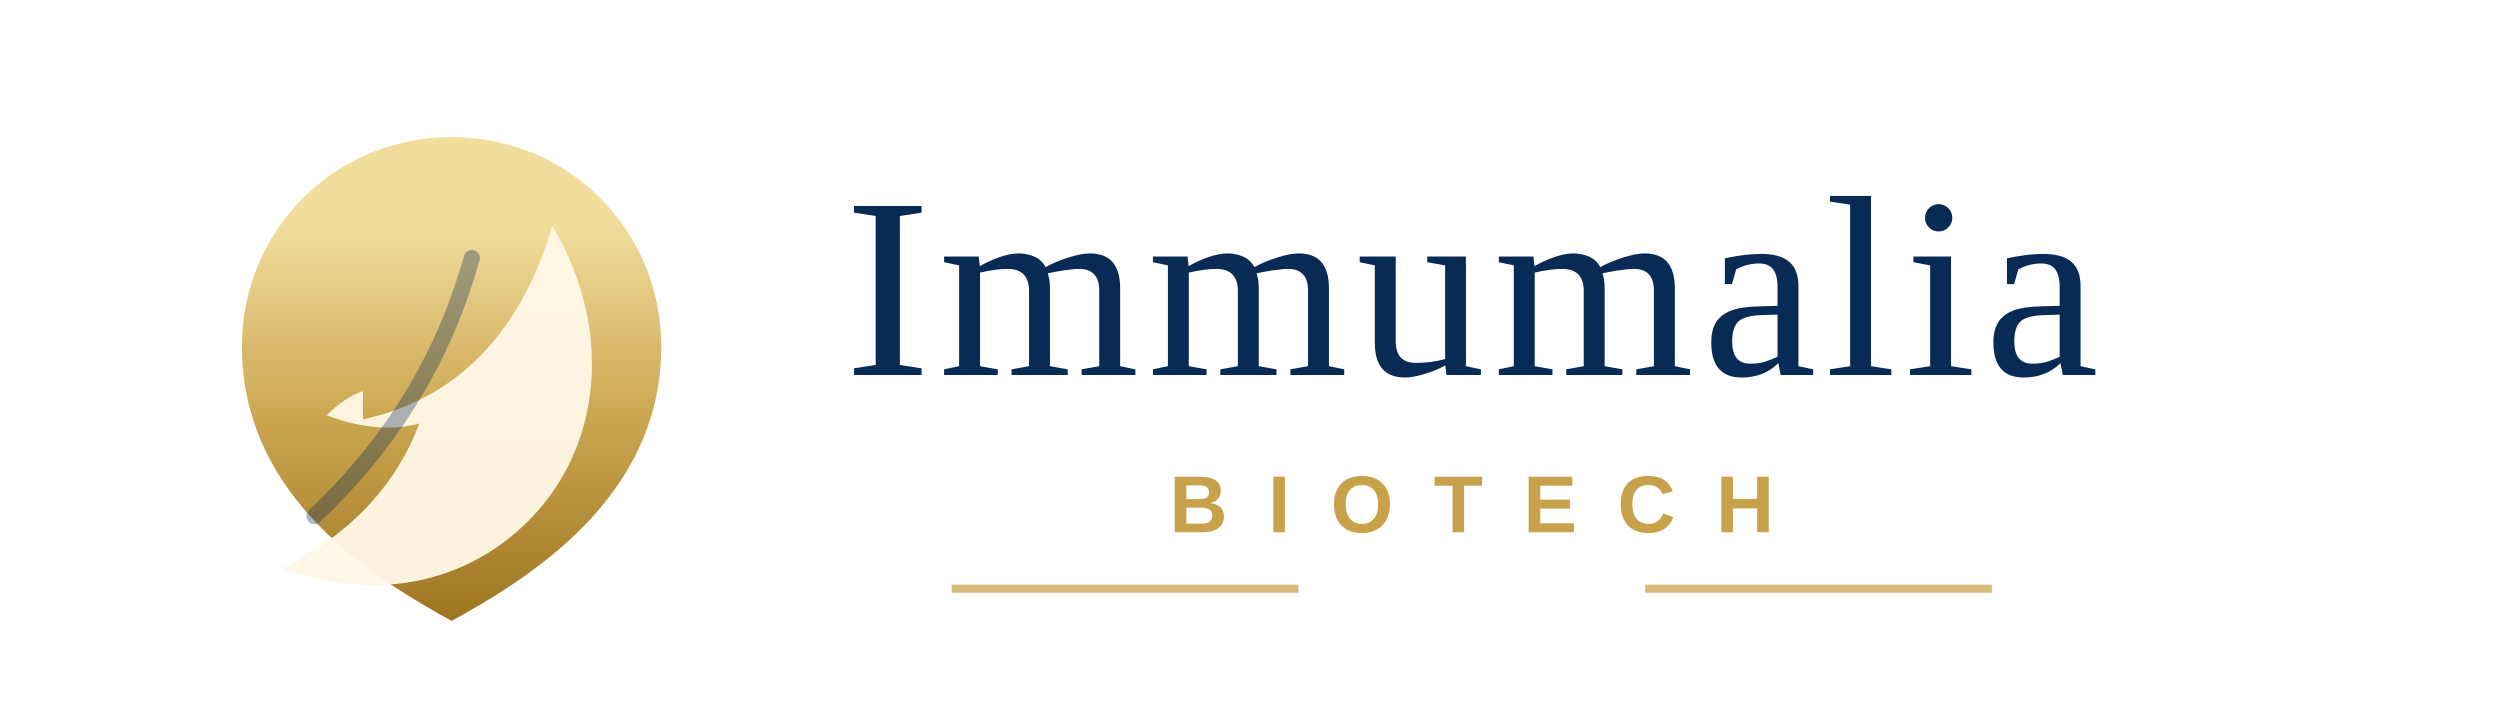
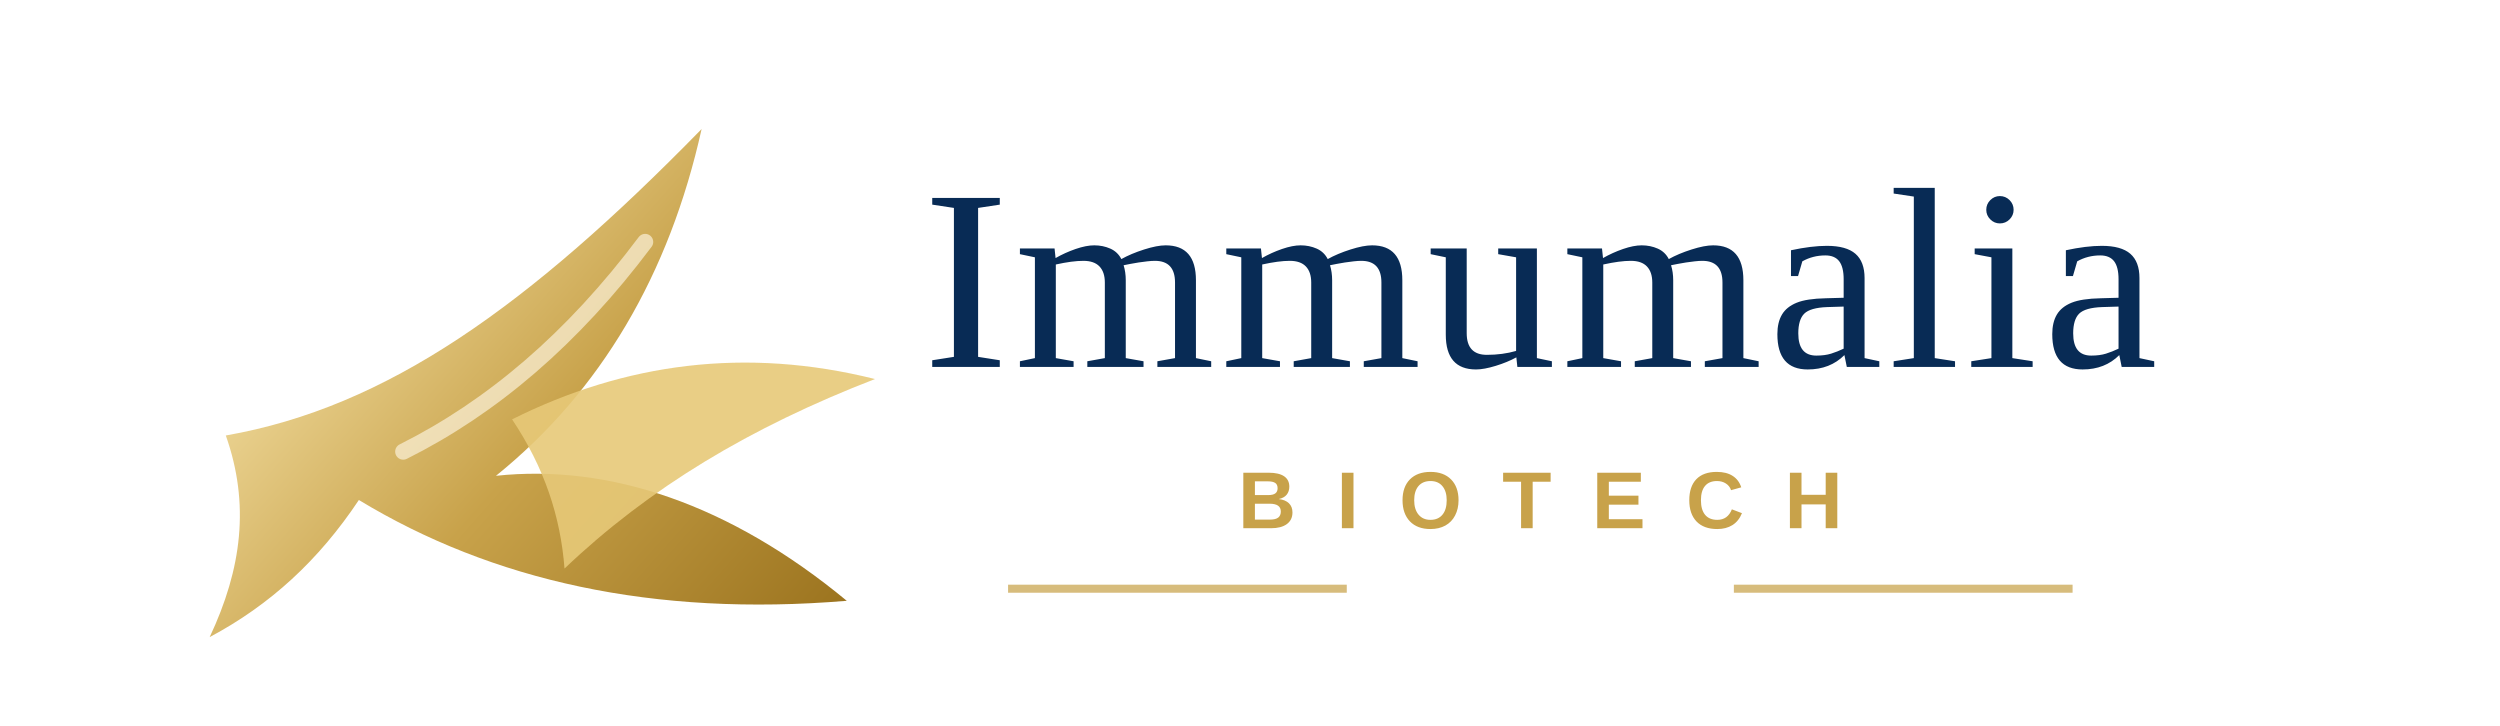
<svg xmlns="http://www.w3.org/2000/svg" viewBox="0 0 620 180" role="img" aria-labelledby="immumalia-logo-title immumalia-logo-desc">
  <defs>
-     <linearGradient id="immumalia-gold" x1="112" y1="26" x2="112" y2="122" gradientUnits="userSpaceOnUse">
-       <stop offset="0" stop-color="#f1dc9a" />
-       <stop offset="0.52" stop-color="#c8a24a" />
-       <stop offset="1" stop-color="#9d741f" />
+     <linearGradient id="swallow-gold" x1="30" y1="22" x2="150" y2="128" gradientUnits="userSpaceOnUse">
+       <stop offset="0" stop-color="#f2dda0" />
+       <stop offset="0.48" stop-color="#c8a24a" />
+       <stop offset="1" stop-color="#9c741f" />
    </linearGradient>
  </defs>
  <rect width="620" height="180" fill="none" />
  <g fill="none" fill-rule="evenodd">
-     <g transform="translate(54 30)">
-       <path d="M58 4c29 0 52 23 52 52 0 38-34 58-52 68C40 114 6 94 6 56 6 27 29 4 58 4Z" fill="url(#immumalia-gold)" opacity="0.98" />
-       <path d="M36 74c23-5 39-21 47-48 16 27 12 58-9 76-15 13-36 17-58 9 16-8 28-20 34-36-7 2-15 1-23-2 3-3 6-5 9-6Z" fill="#fff8e7" opacity="0.95" />
-       <path d="M63 34c-7 25-20 46-39 64" stroke="#082b55" stroke-width="4" stroke-linecap="round" opacity="0.34" />
+     <g transform="translate(52 30)">
+       <path d="M4 78c40-7 75-32 118-76-8 36-25 65-51 86 28-3 58 7 87 31-48 4-88-5-121-25-10 15-22 26-37 34 8-17 10-33 4-50Z" fill="url(#swallow-gold)" />
+       <path d="M75 74c28-14 58-18 90-10-31 12-56 27-77 47-1-13-5-25-13-37Z" fill="#e7c978" opacity="0.9" />
+       <path d="M48 82c22-11 42-28 60-52" stroke="#fff7e4" stroke-width="4" stroke-linecap="round" opacity="0.64" />
    </g>
-     <text x="365" y="93" text-anchor="middle" fill="#082b55" font-family="Georgia, 'Times New Roman', serif" font-size="64" letter-spacing="2">Immumalia</text>
-     <text x="365" y="132" text-anchor="middle" fill="#c8a24a" font-family="Arial, Helvetica, sans-serif" font-size="20" font-weight="700" letter-spacing="10">BIOTECH</text>
-     <path d="M236 146h86M408 146h86" stroke="#c8a24a" stroke-width="2" opacity="0.72" />
+     <text x="382" y="91" text-anchor="middle" fill="#082b55" font-family="Georgia, 'Times New Roman', serif" font-size="64" letter-spacing="1.4">Immumalia</text>
+     <text x="382" y="131" text-anchor="middle" fill="#c8a24a" font-family="Arial, Helvetica, sans-serif" font-size="20" font-weight="700" letter-spacing="10">BIOTECH</text>
+     <path d="M250 146h84M430 146h84" stroke="#c8a24a" stroke-width="2" opacity="0.72" />
  </g>
</svg>
